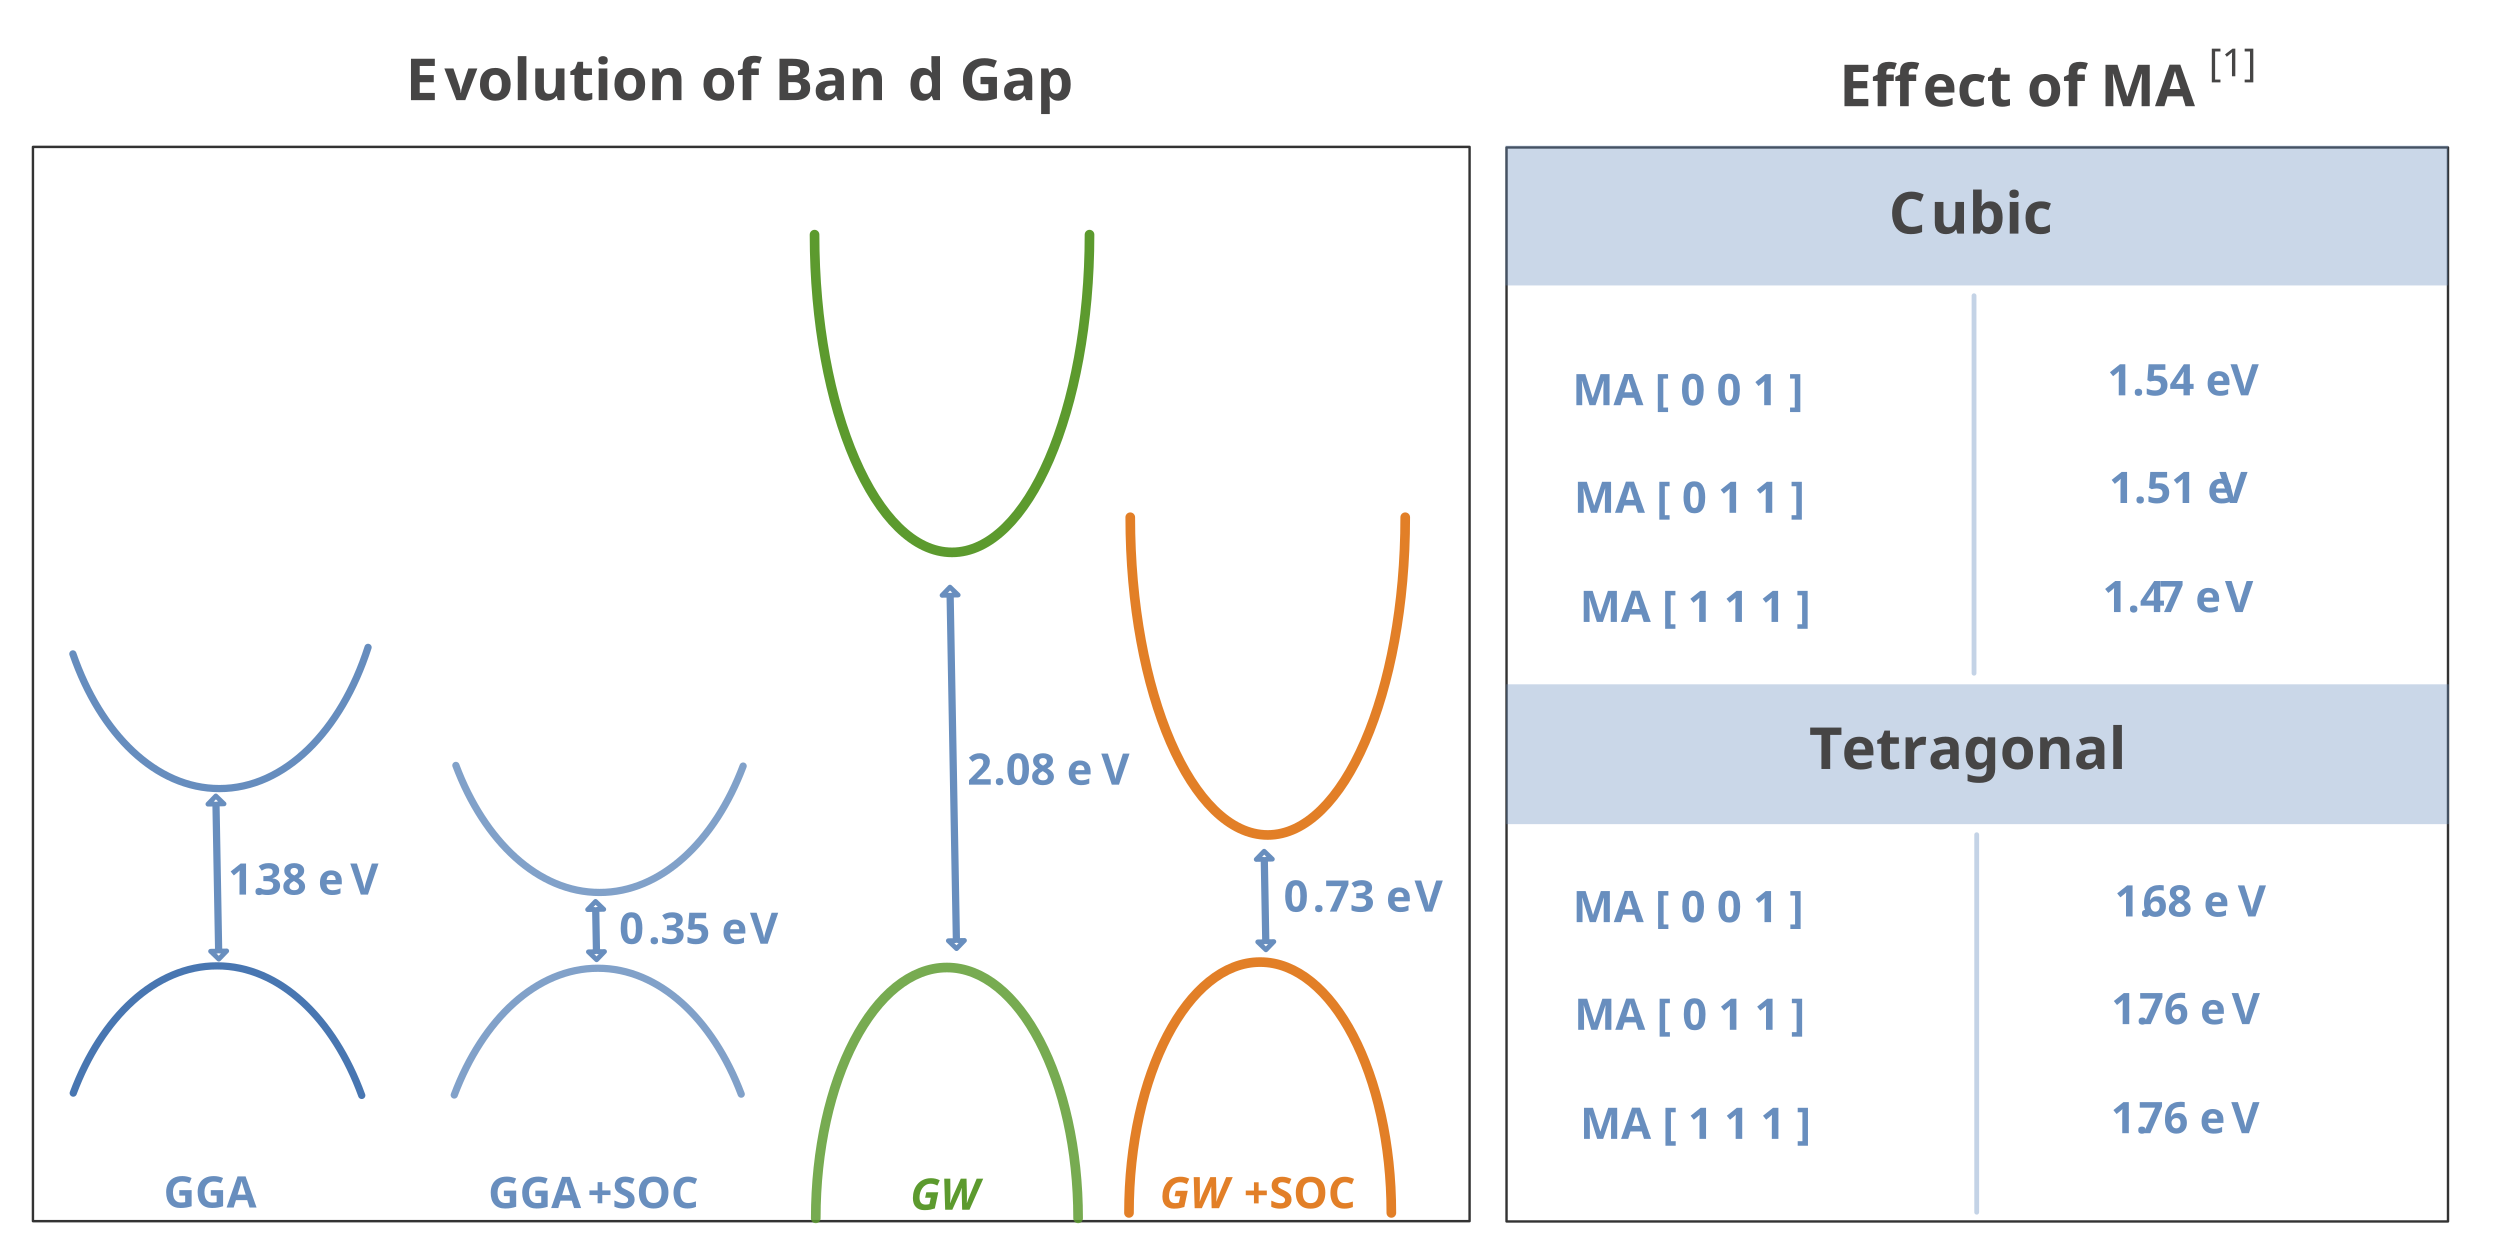
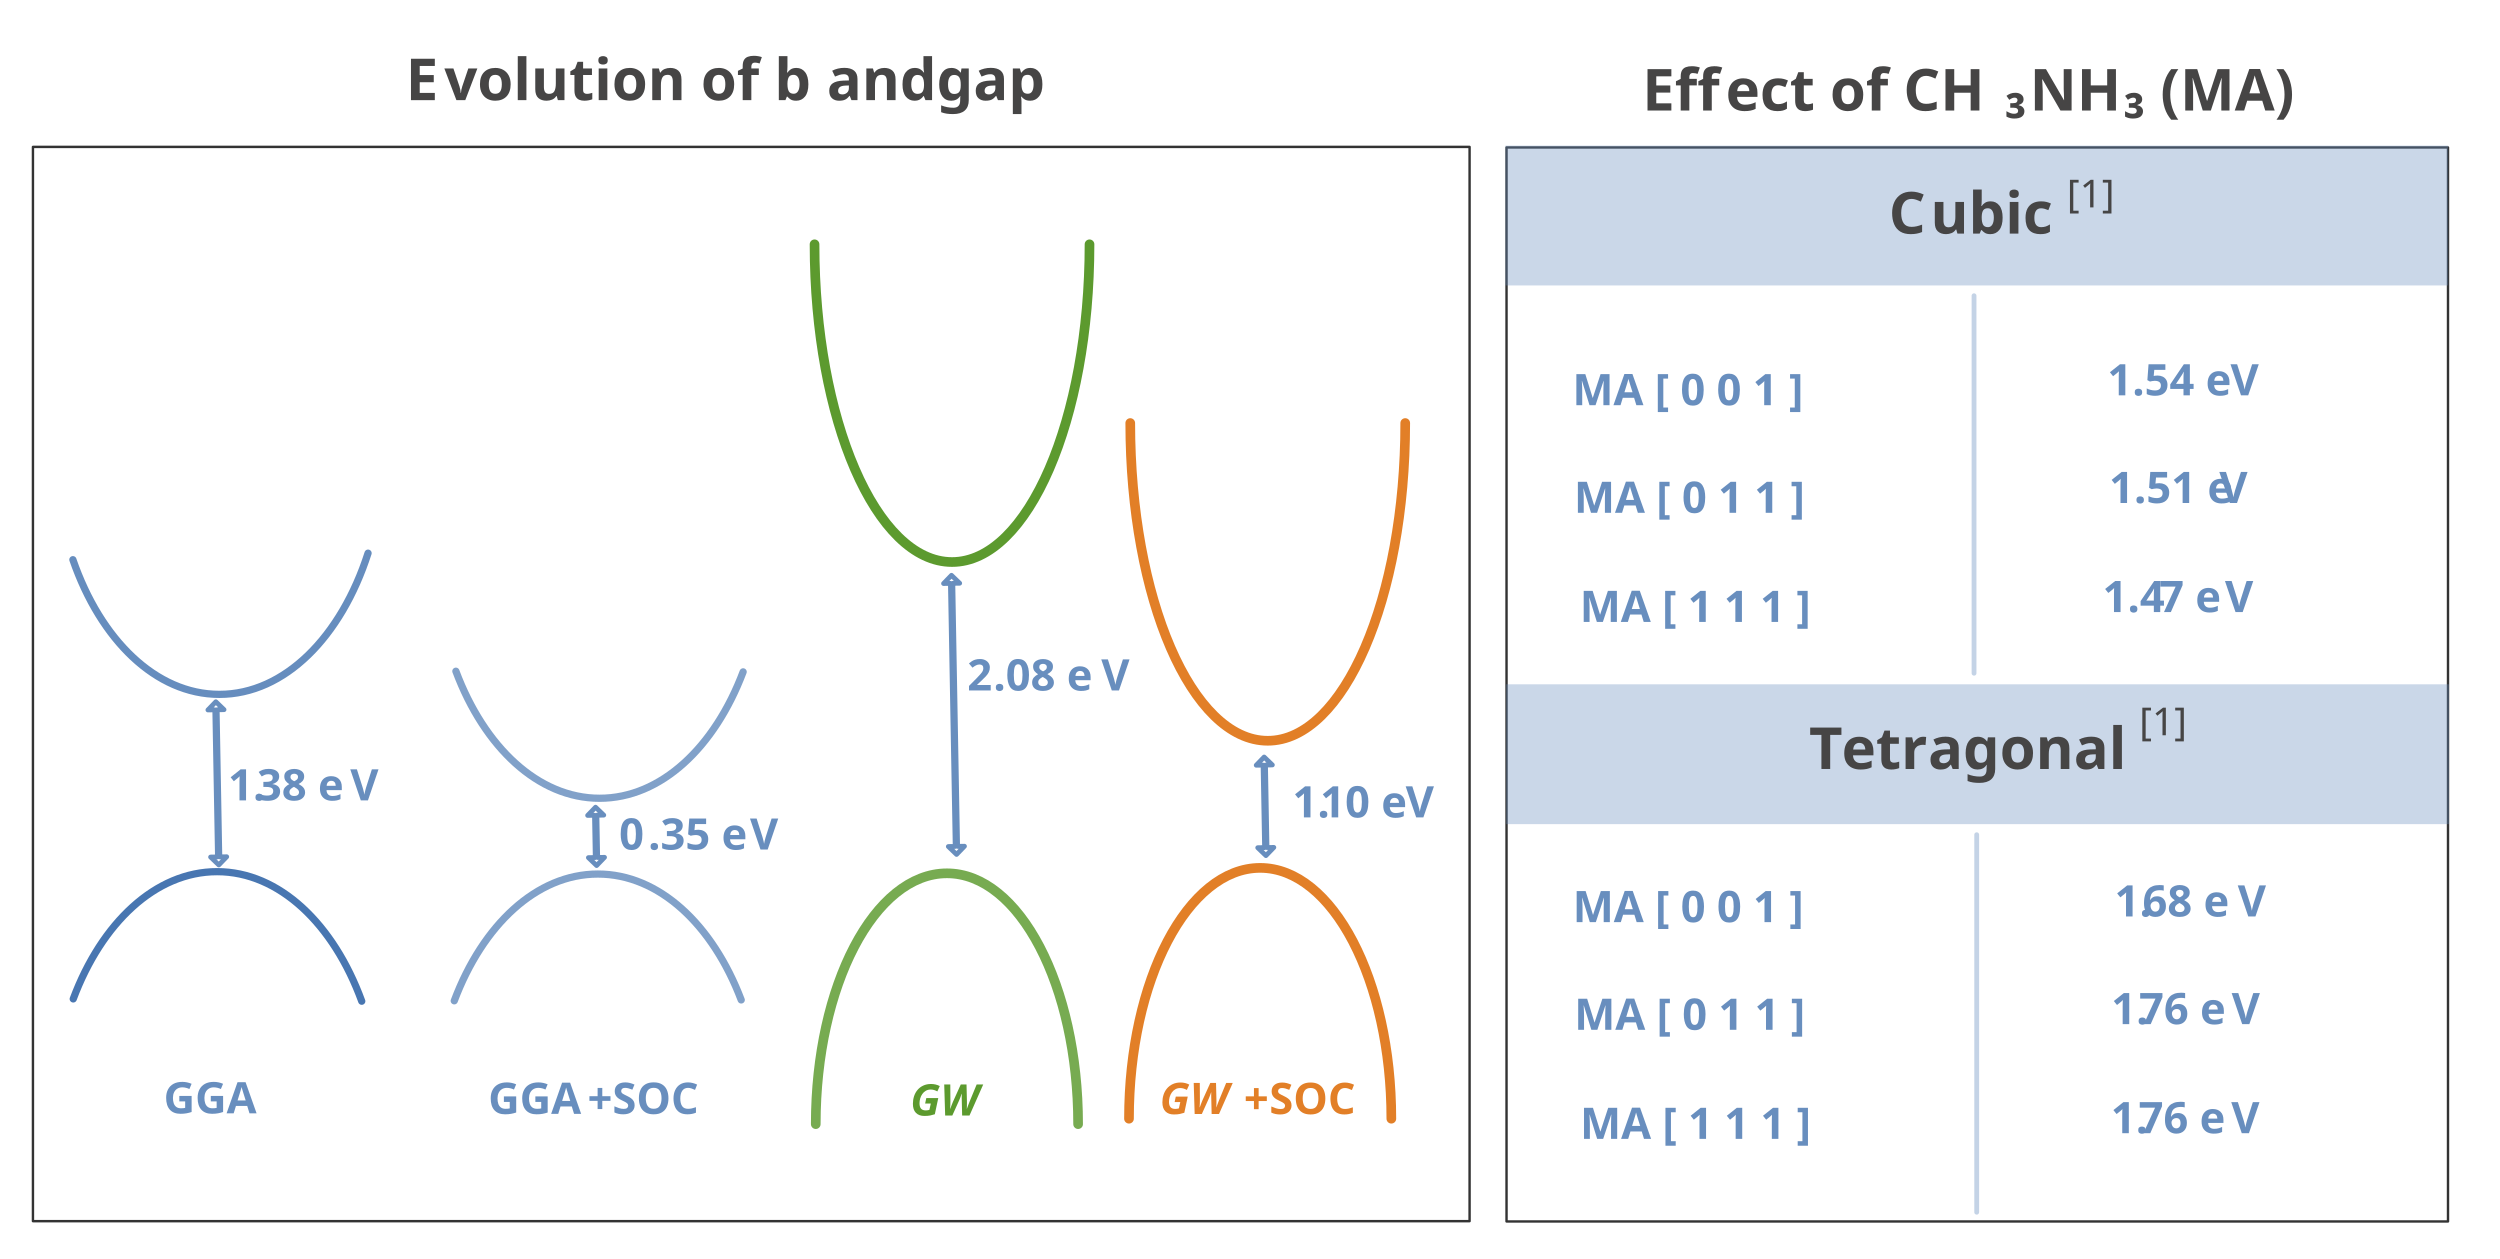
<svg xmlns="http://www.w3.org/2000/svg" width="100%" height="100%" viewBox="0 0 1035 521" version="1.1" xml:space="preserve" style="fill-rule:evenodd;clip-rule:evenodd;stroke-linecap:round;stroke-linejoin:round;stroke-miterlimit:1.5;">
  <rect x="13.64" y="60.817" width="594.767" height="444.743" style="fill:none;stroke:#333;stroke-width:1px;" />
  <rect x="623.703" y="61.049" width="389.771" height="444.629" style="fill:none;stroke:#333;stroke-width:1px;" />
-   <path d="M149.763,453.502c-11.67,-31.97 -34.13,-53.633 -59.897,-53.633c-25.51,0 -47.779,21.234 -59.545,52.68" style="fill:none;stroke:#4876b1;stroke-width:3px;" />
-   <path d="M152.376,268.013c-11.107,34.594 -34.507,58.455 -61.55,58.455c-26.332,0 -49.21,-22.624 -60.649,-55.751" style="fill:none;stroke:#4876b1;stroke-opacity:0.83;stroke-width:3px;" />
-   <path d="M306.865,452.972c-11.82,-31.137 -33.975,-52.117 -59.333,-52.117c-25.456,0 -47.683,21.143 -59.469,52.479" style="fill:none;stroke:#688ebe;stroke-opacity:0.83;stroke-width:3px;" />
-   <path d="M307.658,317.156c-11.8,31.252 -33.997,52.326 -59.412,52.326c-25.487,0 -47.738,-21.195 -59.512,-52.594" style="fill:none;stroke:#688ebe;stroke-opacity:0.83;stroke-width:3px;" />
-   <path d="M446.338,504.397c0,-57.314 -24.334,-103.845 -54.307,-103.845c-29.973,0 -54.307,46.531 -54.307,103.845" style="fill:none;stroke:#5c9a2e;stroke-opacity:0.83;stroke-width:4px;" />
-   <path d="M451.059,97.141c0,72.598 -25.504,131.539 -56.919,131.539c-31.415,0 -56.919,-58.941 -56.919,-131.539" style="fill:none;stroke:#5c9a2e;stroke-width:4px;" />
-   <path d="M576.015,502.151c0,-57.314 -24.335,-103.845 -54.308,-103.845c-29.972,0 -54.307,46.531 -54.307,103.845" style="fill:none;stroke:#e27f27;stroke-width:4px;" />
-   <path d="M581.766,214.136c0,72.599 -25.505,131.539 -56.919,131.539c-31.415,0 -56.92,-58.94 -56.92,-131.539" style="fill:none;stroke:#e27f27;stroke-width:4px;" />
-   <text x="67.74px" y="499.924px" style="font-family:'Montserrat-Bold', 'Montserrat';font-weight:700;font-size:18px;fill:#688ebe;">GGA</text>
-   <text x="94.425px" y="370.353px" style="font-family:'Montserrat-Bold', 'Montserrat';font-weight:700;font-size:18px;fill:#688ebe;">1.<tspan x="106.377px " y="370.353px ">3</tspan>8 e<tspan x="145.005px " y="370.353px ">V</tspan>
+   <path d="M149.763,414.502c-11.67,-31.97 -34.13,-53.633 -59.897,-53.633c-25.51,0 -47.779,21.234 -59.545,52.68" style="fill:none;stroke:#4876b1;stroke-width:3px;" />
+   <path d="M152.376,229.013c-11.107,34.594 -34.507,58.455 -61.55,58.455c-26.332,0 -49.21,-22.624 -60.649,-55.751" style="fill:none;stroke:#4876b1;stroke-opacity:0.83;stroke-width:3px;" />
+   <path d="M306.865,413.972c-11.82,-31.137 -33.975,-52.117 -59.333,-52.117c-25.456,0 -47.683,21.143 -59.469,52.479" style="fill:none;stroke:#688ebe;stroke-opacity:0.83;stroke-width:3px;" />
+   <path d="M307.658,278.156c-11.8,31.252 -33.997,52.326 -59.412,52.326c-25.487,0 -47.738,-21.195 -59.512,-52.594" style="fill:none;stroke:#688ebe;stroke-opacity:0.83;stroke-width:3px;" />
+   <path d="M446.338,465.397c0,-57.314 -24.334,-103.845 -54.307,-103.845c-29.973,0 -54.307,46.531 -54.307,103.845" style="fill:none;stroke:#5c9a2e;stroke-opacity:0.83;stroke-width:4px;" />
+   <path d="M451.059,101.141c0,72.598 -25.504,131.539 -56.919,131.539c-31.415,0 -56.919,-58.941 -56.919,-131.539" style="fill:none;stroke:#5c9a2e;stroke-width:4px;" />
+   <path d="M576.015,463.151c0,-57.314 -24.335,-103.845 -54.308,-103.845c-29.972,0 -54.307,46.531 -54.307,103.845" style="fill:none;stroke:#e27f27;stroke-width:4px;" />
+   <path d="M581.766,175.136c0,72.599 -25.505,131.539 -56.919,131.539c-31.415,0 -56.92,-58.94 -56.92,-131.539" style="fill:none;stroke:#e27f27;stroke-width:4px;" />
+   <text x="67.74px" y="460.924px" style="font-family:'Montserrat-Bold', 'Montserrat';font-weight:700;font-size:18px;fill:#688ebe;">GGA</text>
+   <text x="94.425px" y="331.353px" style="font-family:'Montserrat-Bold', 'Montserrat';font-weight:700;font-size:18px;fill:#688ebe;">1.<tspan x="106.377px " y="331.353px ">3</tspan>8 e<tspan x="145.005px " y="331.353px ">V</tspan>
  </text>
-   <text x="256.328px" y="390.717px" style="font-family:'Montserrat-Bold', 'Montserrat';font-weight:700;font-size:18px;fill:#688ebe;">0<tspan x="268.316px 273.212px 283.688px " y="390.717px 390.717px 390.717px ">.35</tspan> e<tspan x="310.49px " y="390.717px ">V</tspan>
+   <text x="256.328px" y="351.717px" style="font-family:'Montserrat-Bold', 'Montserrat';font-weight:700;font-size:18px;fill:#688ebe;">0<tspan x="268.316px 273.212px 283.688px " y="351.717px 351.717px 351.717px ">.35</tspan> e<tspan x="310.49px " y="351.717px ">V</tspan>
  </text>
-   <text x="400.451px" y="324.862px" style="font-family:'Montserrat-Bold', 'Montserrat';font-weight:700;font-size:18px;fill:#688ebe;">2<tspan x="411.251px 415.733px " y="324.862px 324.862px ">.0</tspan>8 e<tspan x="455.927px " y="324.862px ">V</tspan>
+   <text x="400.451px" y="285.862px" style="font-family:'Montserrat-Bold', 'Montserrat';font-weight:700;font-size:18px;fill:#688ebe;">2<tspan x="411.251px 415.733px " y="285.862px 285.862px ">.0</tspan>8 e<tspan x="455.927px " y="285.862px ">V</tspan>
  </text>
-   <text x="531.425px" y="377.409px" style="font-family:'Montserrat-Bold', 'Montserrat';font-weight:700;font-size:18px;fill:#688ebe;">0<tspan x="543.413px 547.841px 558.875px " y="377.409px 377.409px 377.409px ">.73</tspan> e<tspan x="585.623px " y="377.409px ">V</tspan>
+   <text x="535.097px" y="338.409px" style="font-family:'Montserrat-Bold', 'Montserrat';font-weight:700;font-size:18px;fill:#688ebe;">1.<tspan x="546.581px " y="338.409px ">1</tspan>0 e<tspan x="581.951px " y="338.409px ">V</tspan>
  </text>
-   <text x="202.11px" y="500.14px" style="font-family:'Montserrat-Bold', 'Montserrat';font-weight:700;font-size:18px;fill:#688ebe;">GGA<tspan x="243.24px 253.77px " y="500.14px 500.14px ">+S</tspan>OC</text>
+   <text x="202.11px" y="461.14px" style="font-family:'Montserrat-Bold', 'Montserrat';font-weight:700;font-size:18px;fill:#688ebe;">GGA<tspan x="243.24px 253.77px " y="461.14px 461.14px ">+S</tspan>OC</text>
  <g>
    <text x="650.992px" y="167.745px" style="font-family:'Montserrat-Bold', 'Montserrat';font-weight:700;font-size:18px;fill:#688ebe;">MA [ 0 0 1 ]</text>
    <text x="651.622px" y="212.313px" style="font-family:'Montserrat-Bold', 'Montserrat';font-weight:700;font-size:18px;fill:#688ebe;">MA [ 0 1 1 ]</text>
    <text x="654.03px" y="257.471px" style="font-family:'Montserrat-Bold', 'Montserrat';font-weight:700;font-size:18px;fill:#688ebe;">MA [ 1 1 1 ]</text>
  </g>
  <g>
    <text x="651.118px" y="381.759px" style="font-family:'Montserrat-Bold', 'Montserrat';font-weight:700;font-size:18px;fill:#688ebe;">MA [ 0 0 1 ]</text>
    <text x="651.748px" y="426.326px" style="font-family:'Montserrat-Bold', 'Montserrat';font-weight:700;font-size:18px;fill:#688ebe;">MA [ 0 1 1 ]</text>
    <text x="654.156px" y="471.484px" style="font-family:'Montserrat-Bold', 'Montserrat';font-weight:700;font-size:18px;fill:#688ebe;">MA [ 1 1 1 ]</text>
  </g>
-   <text x="376.864px" y="500.816px" style="font-family:'Montserrat-BoldItalic', 'Montserrat';font-weight:700;font-style:italic;font-size:18px;fill:#5c9a2e;">GW</text>
-   <g transform="matrix(1,0,0,1,408.245,-80.7233)">
+   <text x="376.864px" y="461.816px" style="font-family:'Montserrat-BoldItalic', 'Montserrat';font-weight:700;font-style:italic;font-size:18px;fill:#5c9a2e;">GW</text>
+   <g transform="matrix(1,0,0,1,408.245,-119.723)">
    <text x="71.906px" y="580.924px" style="font-family:'Montserrat-BoldItalic', 'Montserrat';font-weight:700;font-style:italic;font-size:18px;fill:#e27f27;">GW</text>
    <text x="106.718px" y="580.924px" style="font-family:'Montserrat-Bold', 'Montserrat';font-weight:700;font-size:18px;fill:#e27f27;">+<tspan x="117.248px " y="580.924px ">S</tspan>OC</text>
  </g>
-   <path d="M88.916,332.867l-2.829,0.051l3.267,-3.388l3.389,3.267l-2.829,0.051l1.107,60.902l2.829,-0.051l-3.267,3.388l-3.389,-3.267l2.829,-0.052l-1.107,-60.901Z" style="fill:none;stroke:#688ebe;stroke-width:2px;" />
-   <path d="M246.121,376.525l-2.829,0.052l3.267,-3.389l3.389,3.268l-2.829,0.051l0.318,17.487l2.828,-0.051l-3.267,3.388l-3.388,-3.267l2.828,-0.052l-0.317,-17.487Z" style="fill:none;stroke:#688ebe;stroke-width:2px;" />
-   <path d="M392.852,246.406l-2.829,0.052l3.267,-3.388l3.389,3.267l-2.829,0.051l2.6,143.008l2.828,-0.052l-3.267,3.389l-3.388,-3.268l2.828,-0.051l-2.599,-143.008Z" style="fill:none;stroke:#688ebe;stroke-width:2px;" />
-   <path d="M522.916,355.751l-2.828,0.051l3.267,-3.388l3.388,3.267l-2.828,0.052l0.62,34.149l2.829,-0.052l-3.267,3.388l-3.389,-3.267l2.829,-0.051l-0.621,-34.149Z" style="fill:none;stroke:#688ebe;stroke-width:2px;" />
-   <text x="167.984px" y="41.466px" style="font-family:'Montserrat-Bold', 'Montserrat';font-weight:700;font-size:24px;fill:#464545;">E<tspan x="183.968px 197.96px " y="41.466px 41.466px ">vo</tspan>lution of Ban<tspan x="375.848px " y="41.466px ">d</tspan> Gap</text>
-   <text x="761.455px" y="43.963px" style="font-family:'Montserrat-Bold', 'Montserrat';font-weight:700;font-size:24px;fill:#464545;">Eff<tspan x="795.967px 811.111px 825.487px " y="43.963px 43.963px 43.963px ">ect</tspan> of MA</text>
+   <path d="M88.916,293.867l-2.829,0.051l3.267,-3.388l3.389,3.267l-2.829,0.051l1.107,60.902l2.829,-0.051l-3.267,3.388l-3.389,-3.267l2.829,-0.052l-1.107,-60.901Z" style="fill:none;stroke:#688ebe;stroke-width:2px;" />
+   <path d="M246.121,337.525l-2.829,0.052l3.267,-3.389l3.389,3.268l-2.829,0.051l0.318,17.487l2.828,-0.051l-3.267,3.388l-3.388,-3.267l2.828,-0.052l-0.317,-17.487Z" style="fill:none;stroke:#688ebe;stroke-width:2px;" />
+   <path d="M393.472,241.523l-2.829,0.051l3.268,-3.388l3.388,3.267l-2.829,0.052l1.98,108.891l2.828,-0.052l-3.267,3.389l-3.388,-3.268l2.828,-0.051l-1.979,-108.891Z" style="fill:none;stroke:#688ebe;stroke-width:2px;" />
+   <path d="M522.916,316.751l-2.828,0.051l3.267,-3.388l3.388,3.267l-2.828,0.052l0.62,34.149l2.829,-0.052l-3.267,3.388l-3.389,-3.267l2.829,-0.051l-0.621,-34.149Z" style="fill:none;stroke:#688ebe;stroke-width:2px;" />
+   <text x="167.984px" y="41.466px" style="font-family:'Montserrat-Bold', 'Montserrat';font-weight:700;font-size:24px;fill:#464545;">E<tspan x="183.968px 197.96px " y="41.466px 41.466px ">vo</tspan>lution of b<tspan x="342.296px 357.104px 373.832px " y="41.466px 41.466px 41.466px ">and</tspan>gap</text>
+   <g transform="matrix(1,0,0,1,649.782,-73.1602)">
+     <text x="30.132px" y="118.929px" style="font-family:'Montserrat-Bold', 'Montserrat';font-weight:700;font-size:24px;fill:#464545;">Eff<tspan x="64.644px 79.788px 94.164px " y="118.929px 118.929px 118.929px ">ect</tspan> of CH</text>
+     <text x="180.18px" y="118.929px" style="font-family:'Montserrat-Bold', 'Montserrat';font-weight:700;font-size:24px;fill:#464545;">₃</text>
+     <text x="190.5px" y="118.929px" style="font-family:'Montserrat-Bold', 'Montserrat';font-weight:700;font-size:24px;fill:#464545;">NH</text>
+     <text x="229.284px" y="118.929px" style="font-family:'Montserrat-Bold', 'Montserrat';font-weight:700;font-size:24px;fill:#464545;">₃ (MA)</text>
+   </g>
  <rect x="623.227" y="60.284" width="390.291" height="57.89" style="fill:#678dbc;fill-opacity:0.35;" />
  <rect x="623.561" y="283.3" width="390.291" height="57.89" style="fill:#678dbc;fill-opacity:0.35;" />
  <path d="M817.247,122.436l0,156.283" style="fill:none;stroke:#688ebe;stroke-opacity:0.39;stroke-width:2px;" />
  <path d="M818.355,345.577l0,156.283" style="fill:none;stroke:#688ebe;stroke-opacity:0.39;stroke-width:2px;" />
  <text x="781.953px" y="96.702px" style="font-family:'Montserrat-Bold', 'Montserrat';font-weight:700;font-size:24px;fill:#464545;">C<tspan x="799.209px " y="96.702px ">u</tspan>bic</text>
  <text x="748.929px" y="318.357px" style="font-family:'Montserrat-Bold', 'Montserrat';font-weight:700;font-size:24px;fill:#464545;">T<tspan x="762.441px " y="318.357px ">e</tspan>tr<tspan x="798.201px 813.153px " y="318.357px 318.357px ">ag</tspan>onal</text>
  <g>
    <text x="872.444px" y="163.676px" style="font-family:'Montserrat-Bold', 'Montserrat';font-weight:700;font-size:18px;fill:#688ebe;">1.54 e<tspan x="923.42px " y="163.676px ">V</tspan>
    </text>
    <text x="873.164px" y="208.244px" style="font-family:'Montserrat-Bold', 'Montserrat';font-weight:700;font-size:18px;fill:#688ebe;">1.51 e<tspan x="918.794px " y="208.244px ">V</tspan>
    </text>
    <text x="870.469px" y="253.402px" style="font-family:'Montserrat-Bold', 'Montserrat';font-weight:700;font-size:18px;fill:#688ebe;">1.4<tspan x="893.887px " y="253.402px ">7</tspan> e<tspan x="921.139px " y="253.402px ">V</tspan>
    </text>
  </g>
  <g>
    <text x="875.451px" y="379.419px" style="font-family:'Montserrat-Bold', 'Montserrat';font-weight:700;font-size:18px;fill:#688ebe;">1.<tspan x="886.989px " y="379.419px ">6</tspan>8 e<tspan x="926.427px " y="379.419px ">V</tspan>
    </text>
    <text x="874.065px" y="423.987px" style="font-family:'Montserrat-Bold', 'Montserrat';font-weight:700;font-size:18px;fill:#688ebe;">1.<tspan x="885.549px 896.349px " y="423.987px 423.987px ">76</tspan> e<tspan x="923.907px " y="423.987px ">V</tspan>
    </text>
    <text x="873.89px" y="469.145px" style="font-family:'Montserrat-Bold', 'Montserrat';font-weight:700;font-size:18px;fill:#688ebe;">1.<tspan x="885.374px 896.174px " y="469.145px 469.145px ">76</tspan> e<tspan x="923.732px " y="469.145px ">V</tspan>
    </text>
  </g>
-   <text x="914.406px" y="31.568px" style="font-family:'Montserrat-Regular', 'Montserrat';font-size:16px;fill:#464545;">[<tspan x="919.734px " y="31.568px ">1</tspan>]</text>
+   <text x="855.682px" y="85.863px" style="font-family:'Montserrat-Regular', 'Montserrat';font-size:16px;fill:#464545;">[<tspan x="861.01px " y="85.863px ">1</tspan>]</text>
+   <text x="885.644px" y="304.397px" style="font-family:'Montserrat-Regular', 'Montserrat';font-size:16px;fill:#464545;">[<tspan x="890.972px " y="304.397px ">1</tspan>]</text>
</svg>
